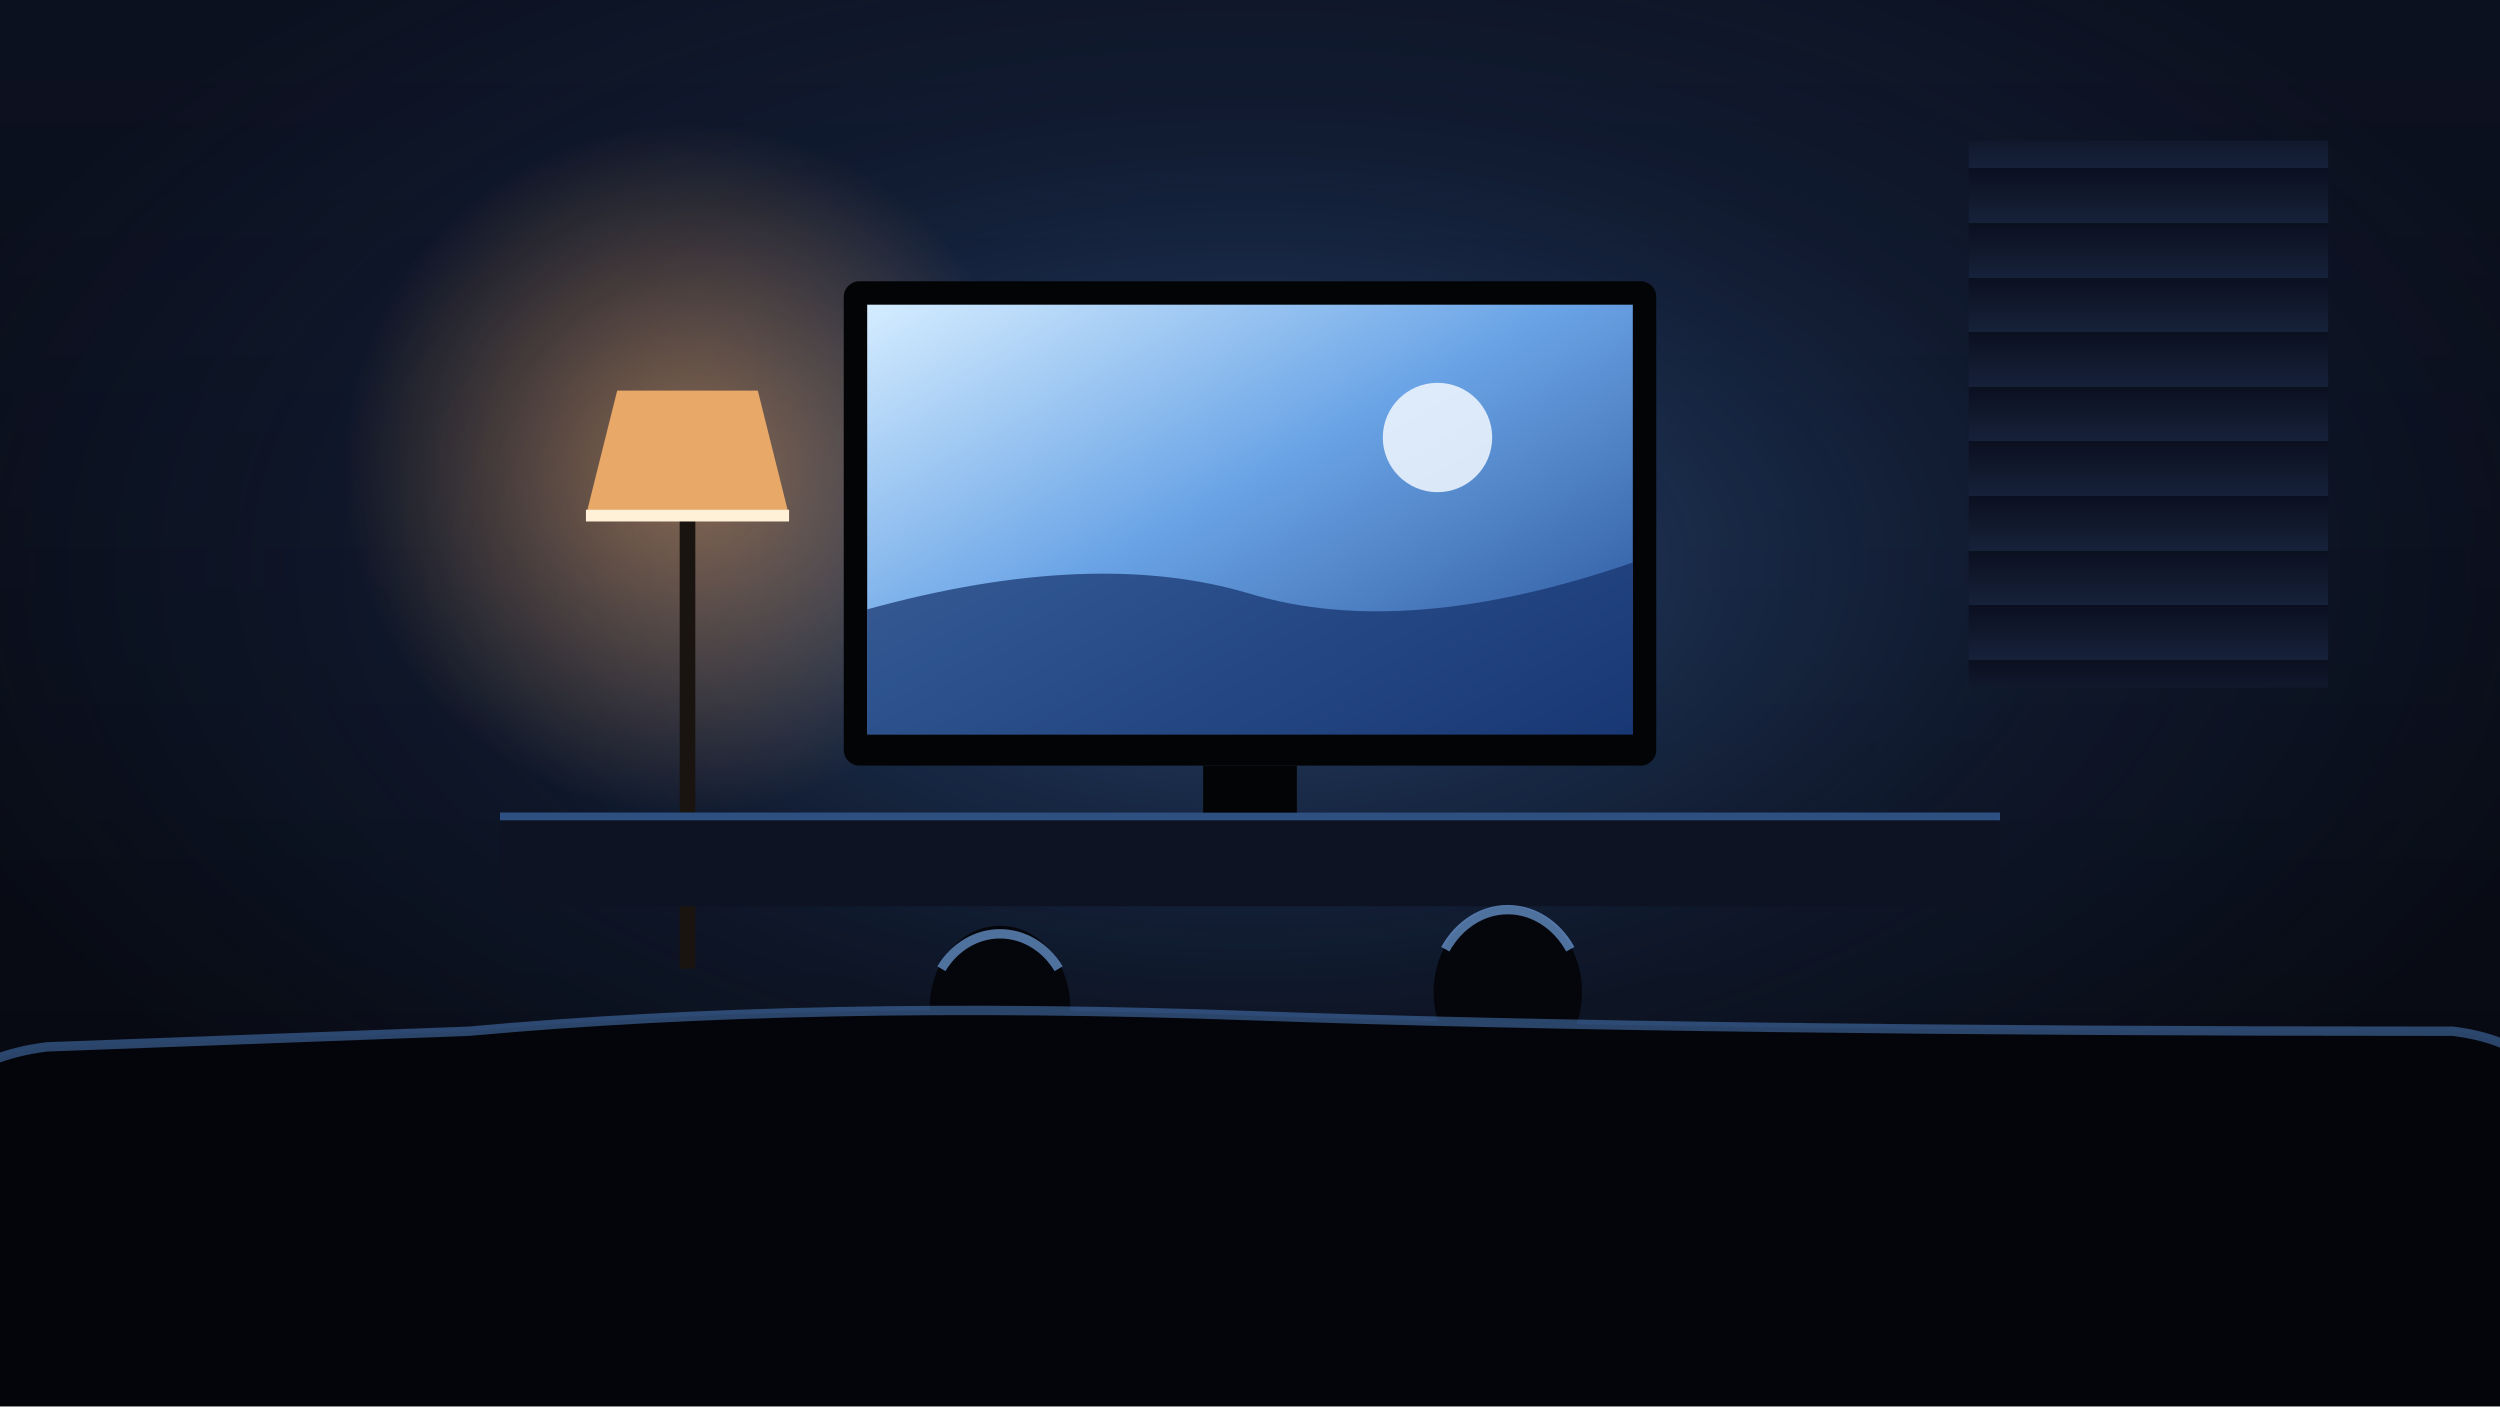
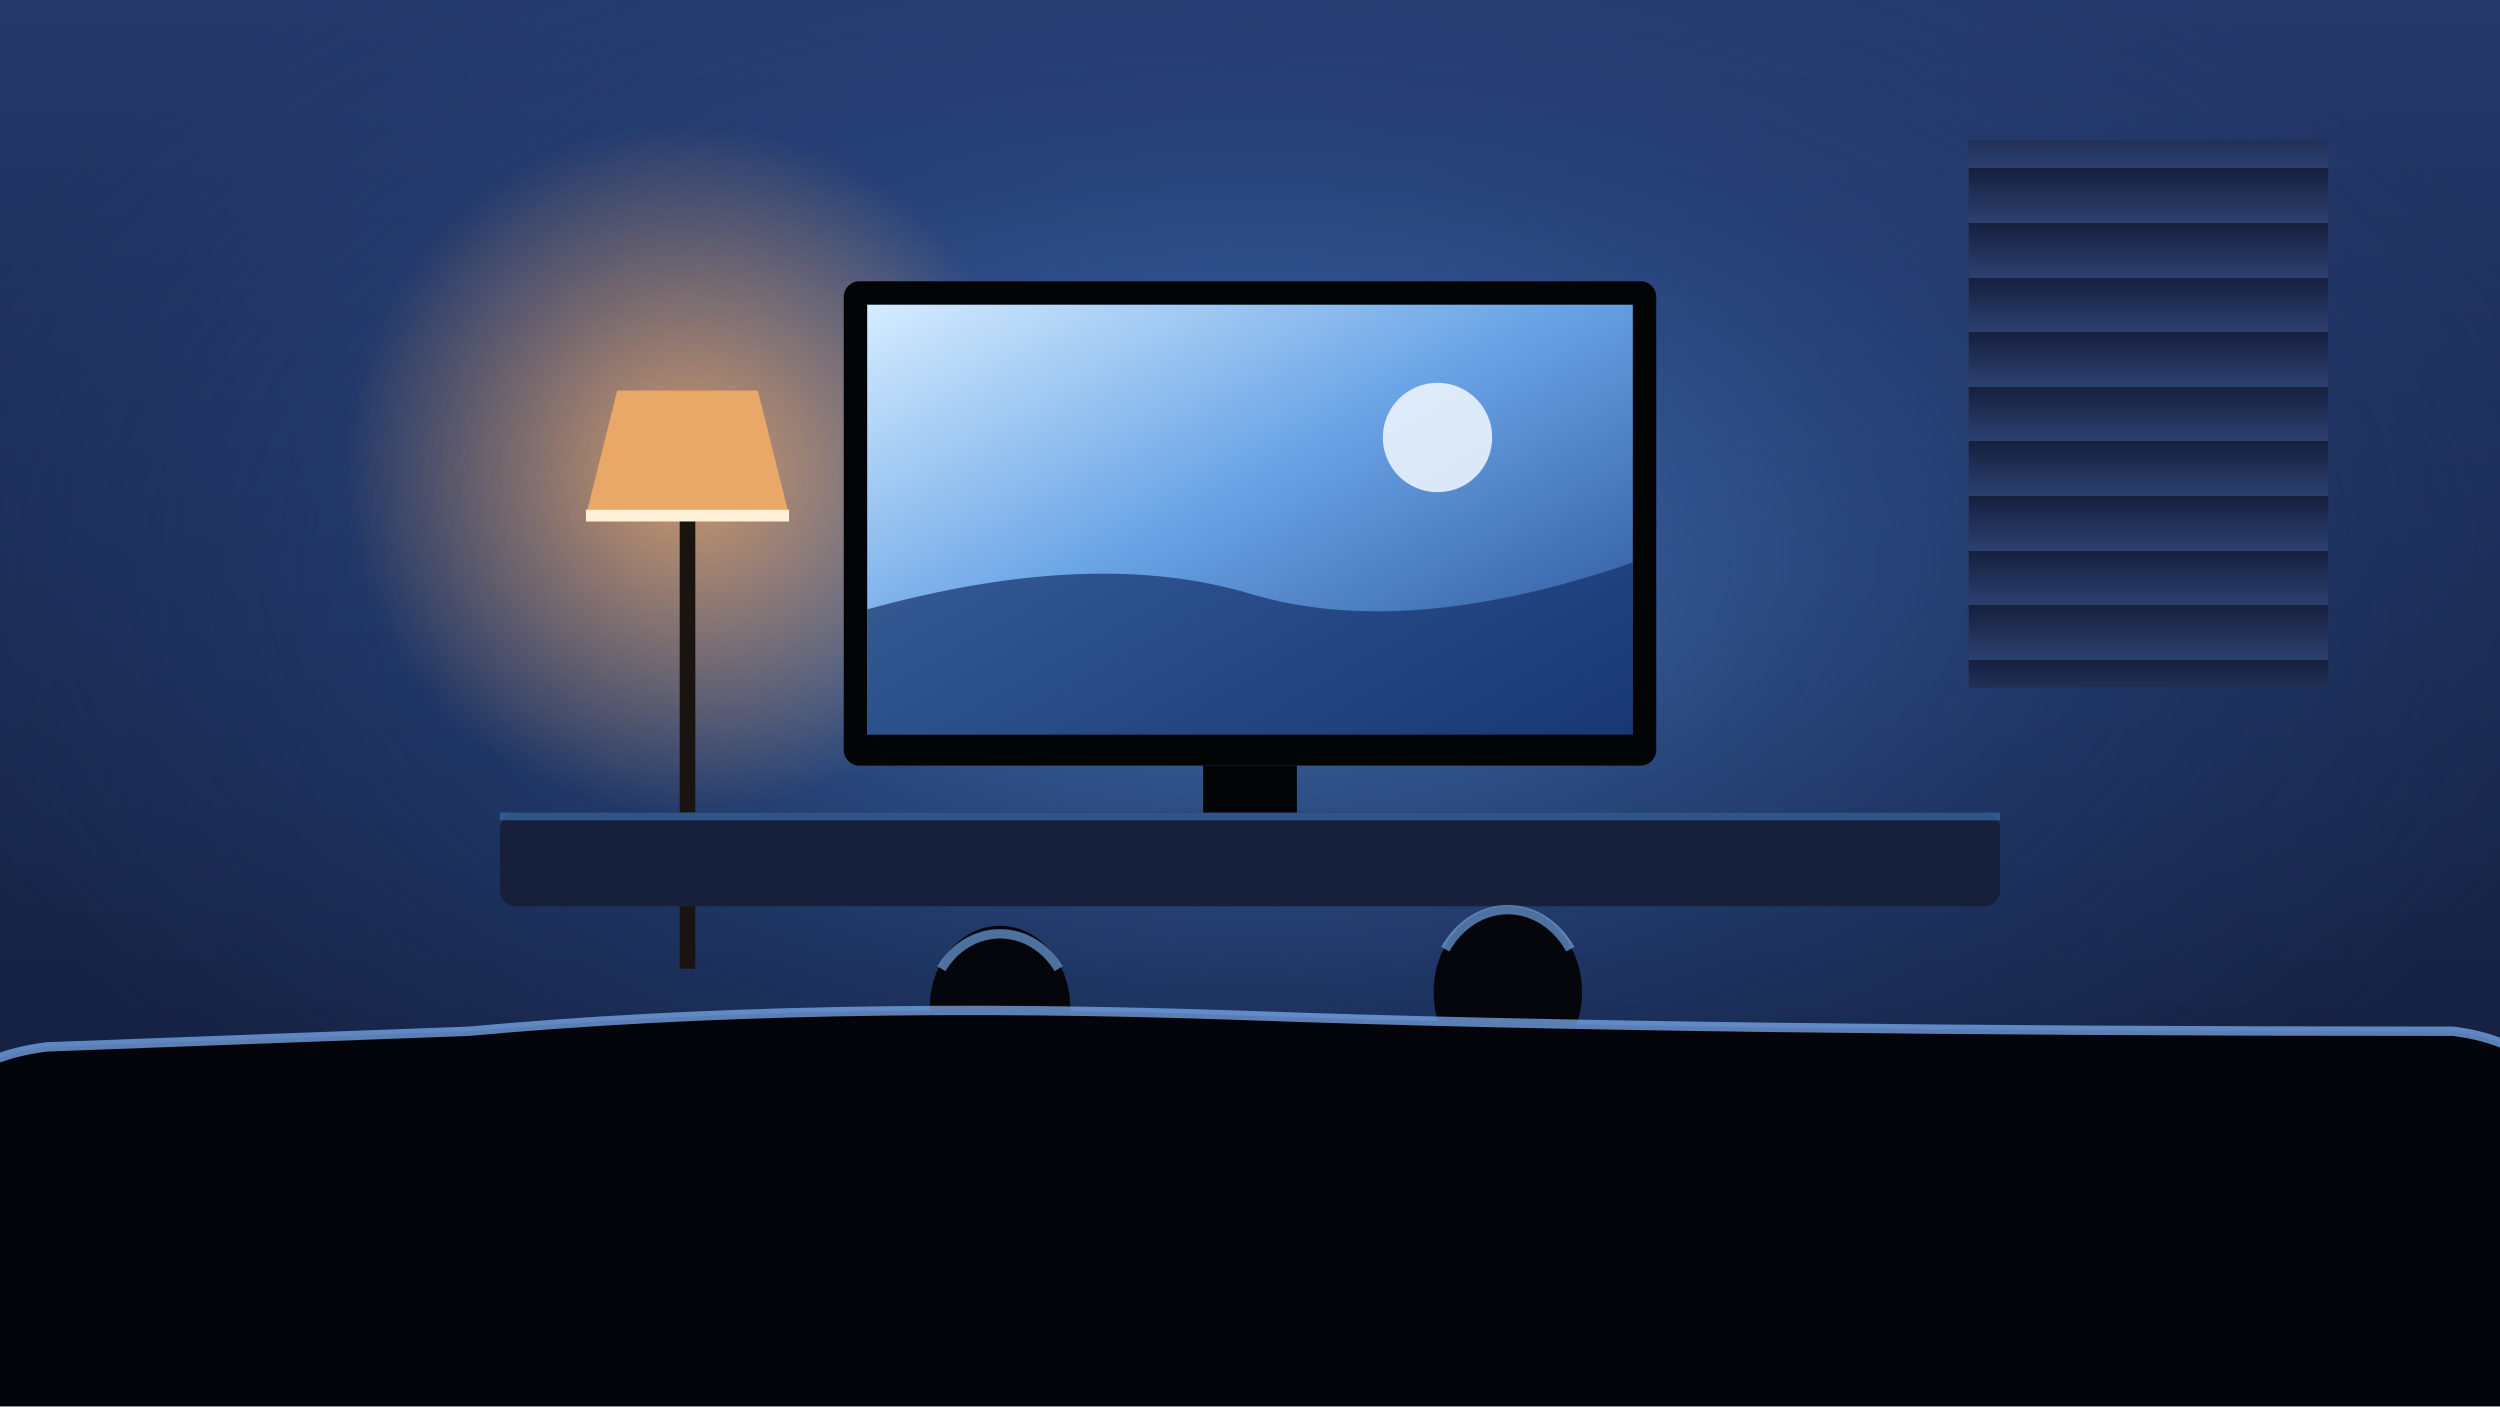
<svg xmlns="http://www.w3.org/2000/svg" viewBox="0 0 320 180" preserveAspectRatio="xMidYMid slice">
  <defs>
    <linearGradient id="a" x1="0" y1="0" x2="0" y2="1">
-       <stop offset="0" stop-color="#0c1120" />
-       <stop offset="1" stop-color="#06080e" />
+       <stop offset="0" stop-color="#24386a" />
+       <stop offset="1" stop-color="#101a36" />
    </linearGradient>
    <radialGradient id="g" cx=".5" cy=".4" r=".55">
-       <stop offset="0" stop-color="#4a86d0" stop-opacity=".5" />
-       <stop offset=".6" stop-color="#2a4c88" stop-opacity=".16" />
+       <stop offset="0" stop-color="#5a98e6" stop-opacity=".72" />
+       <stop offset=".6" stop-color="#2f5aa0" stop-opacity=".28" />
      <stop offset="1" stop-color="#2a4c88" stop-opacity="0" />
    </radialGradient>
    <radialGradient id="l" cx=".5" cy=".5" r=".5">
-       <stop offset="0" stop-color="#ffb066" stop-opacity=".5" />
+       <stop offset="0" stop-color="#ffb066" stop-opacity=".78" />
      <stop offset="1" stop-color="#ffb066" stop-opacity="0" />
    </radialGradient>
    <linearGradient id="s" x1="0" y1="0" x2="1" y2="1">
      <stop offset="0" stop-color="#d4ecff" />
      <stop offset=".45" stop-color="#6aa4e6" />
      <stop offset="1" stop-color="#22488e" />
    </linearGradient>
    <linearGradient id="w" x2="0" y2=".1" spreadMethod="repeat">
-       <stop offset=".5" stop-color="#16213a" />
-       <stop offset=".5" stop-color="#0b1020" />
+       <stop offset=".5" stop-color="#2c4070" />
+       <stop offset=".5" stop-color="#16203e" />
    </linearGradient>
  </defs>
  <rect width="320" height="180" fill="url(#a)" />
  <rect width="320" height="180" fill="url(#g)" />
  <rect x="252" y="18" width="46" height="70" fill="url(#w)" />
  <g transform="translate(48 0)">
    <circle cx="40" cy="60" r="44" fill="url(#l)" />
    <path d="M40 66V124" stroke="#1a1410" stroke-width="2" />
    <path d="M31 50H49L53 66H27Z" fill="#e8a868" />
    <path d="M27 66H53" stroke="#fff0d8" stroke-width="1.5" />
  </g>
  <rect x="108" y="36" width="104" height="62" rx="2" fill="#030406" />
  <rect x="111" y="39" width="98" height="55" fill="url(#s)" />
  <path d="M111 78Q140 70 160 76T209 72V94H111Z" fill="#14306a" opacity=".7" />
  <circle cx="184" cy="56" r="7" fill="#f2f8ff" opacity=".85" />
-   <rect x="64" y="104" width="192" height="12" rx="2" fill="#0d1322" />
+   <rect x="64" y="104" width="192" height="12" rx="2" fill="#16203a" />
  <path d="M64 104.5H256" stroke="#3d6aa8" stroke-opacity=".7" />
  <rect x="154" y="98" width="12" height="6" fill="#030406" />
  <g fill="#05060b">
    <ellipse cx="128" cy="129" rx="9" ry="10.5" />
    <ellipse cx="193" cy="127" rx="9.5" ry="11" />
  </g>
  <g fill="none" stroke="#6f9fdc" stroke-opacity=".7" stroke-width="1.2">
    <path d="M120.5 124A9 10 0 0 1 135.5 124" />
    <path d="M185 121.5A9.5 11 0 0 1 201 121.5" />
  </g>
  <path d="M-10 180V150Q-10 136 6 134L60 132Q104 128 160 130T314 132Q330 134 330 150V180Z" fill="#04050a" />
-   <path d="M-10 150Q-10 136 6 134L60 132Q104 128 160 130T314 132Q330 134 330 150" fill="none" stroke="#4a78b8" stroke-opacity=".55" stroke-width="1.2" />
+   <path d="M-10 150Q-10 136 6 134L60 132Q104 128 160 130T314 132Q330 134 330 150" fill="none" stroke="#78a8ec" stroke-opacity=".75" stroke-width="1.2" />
</svg>
